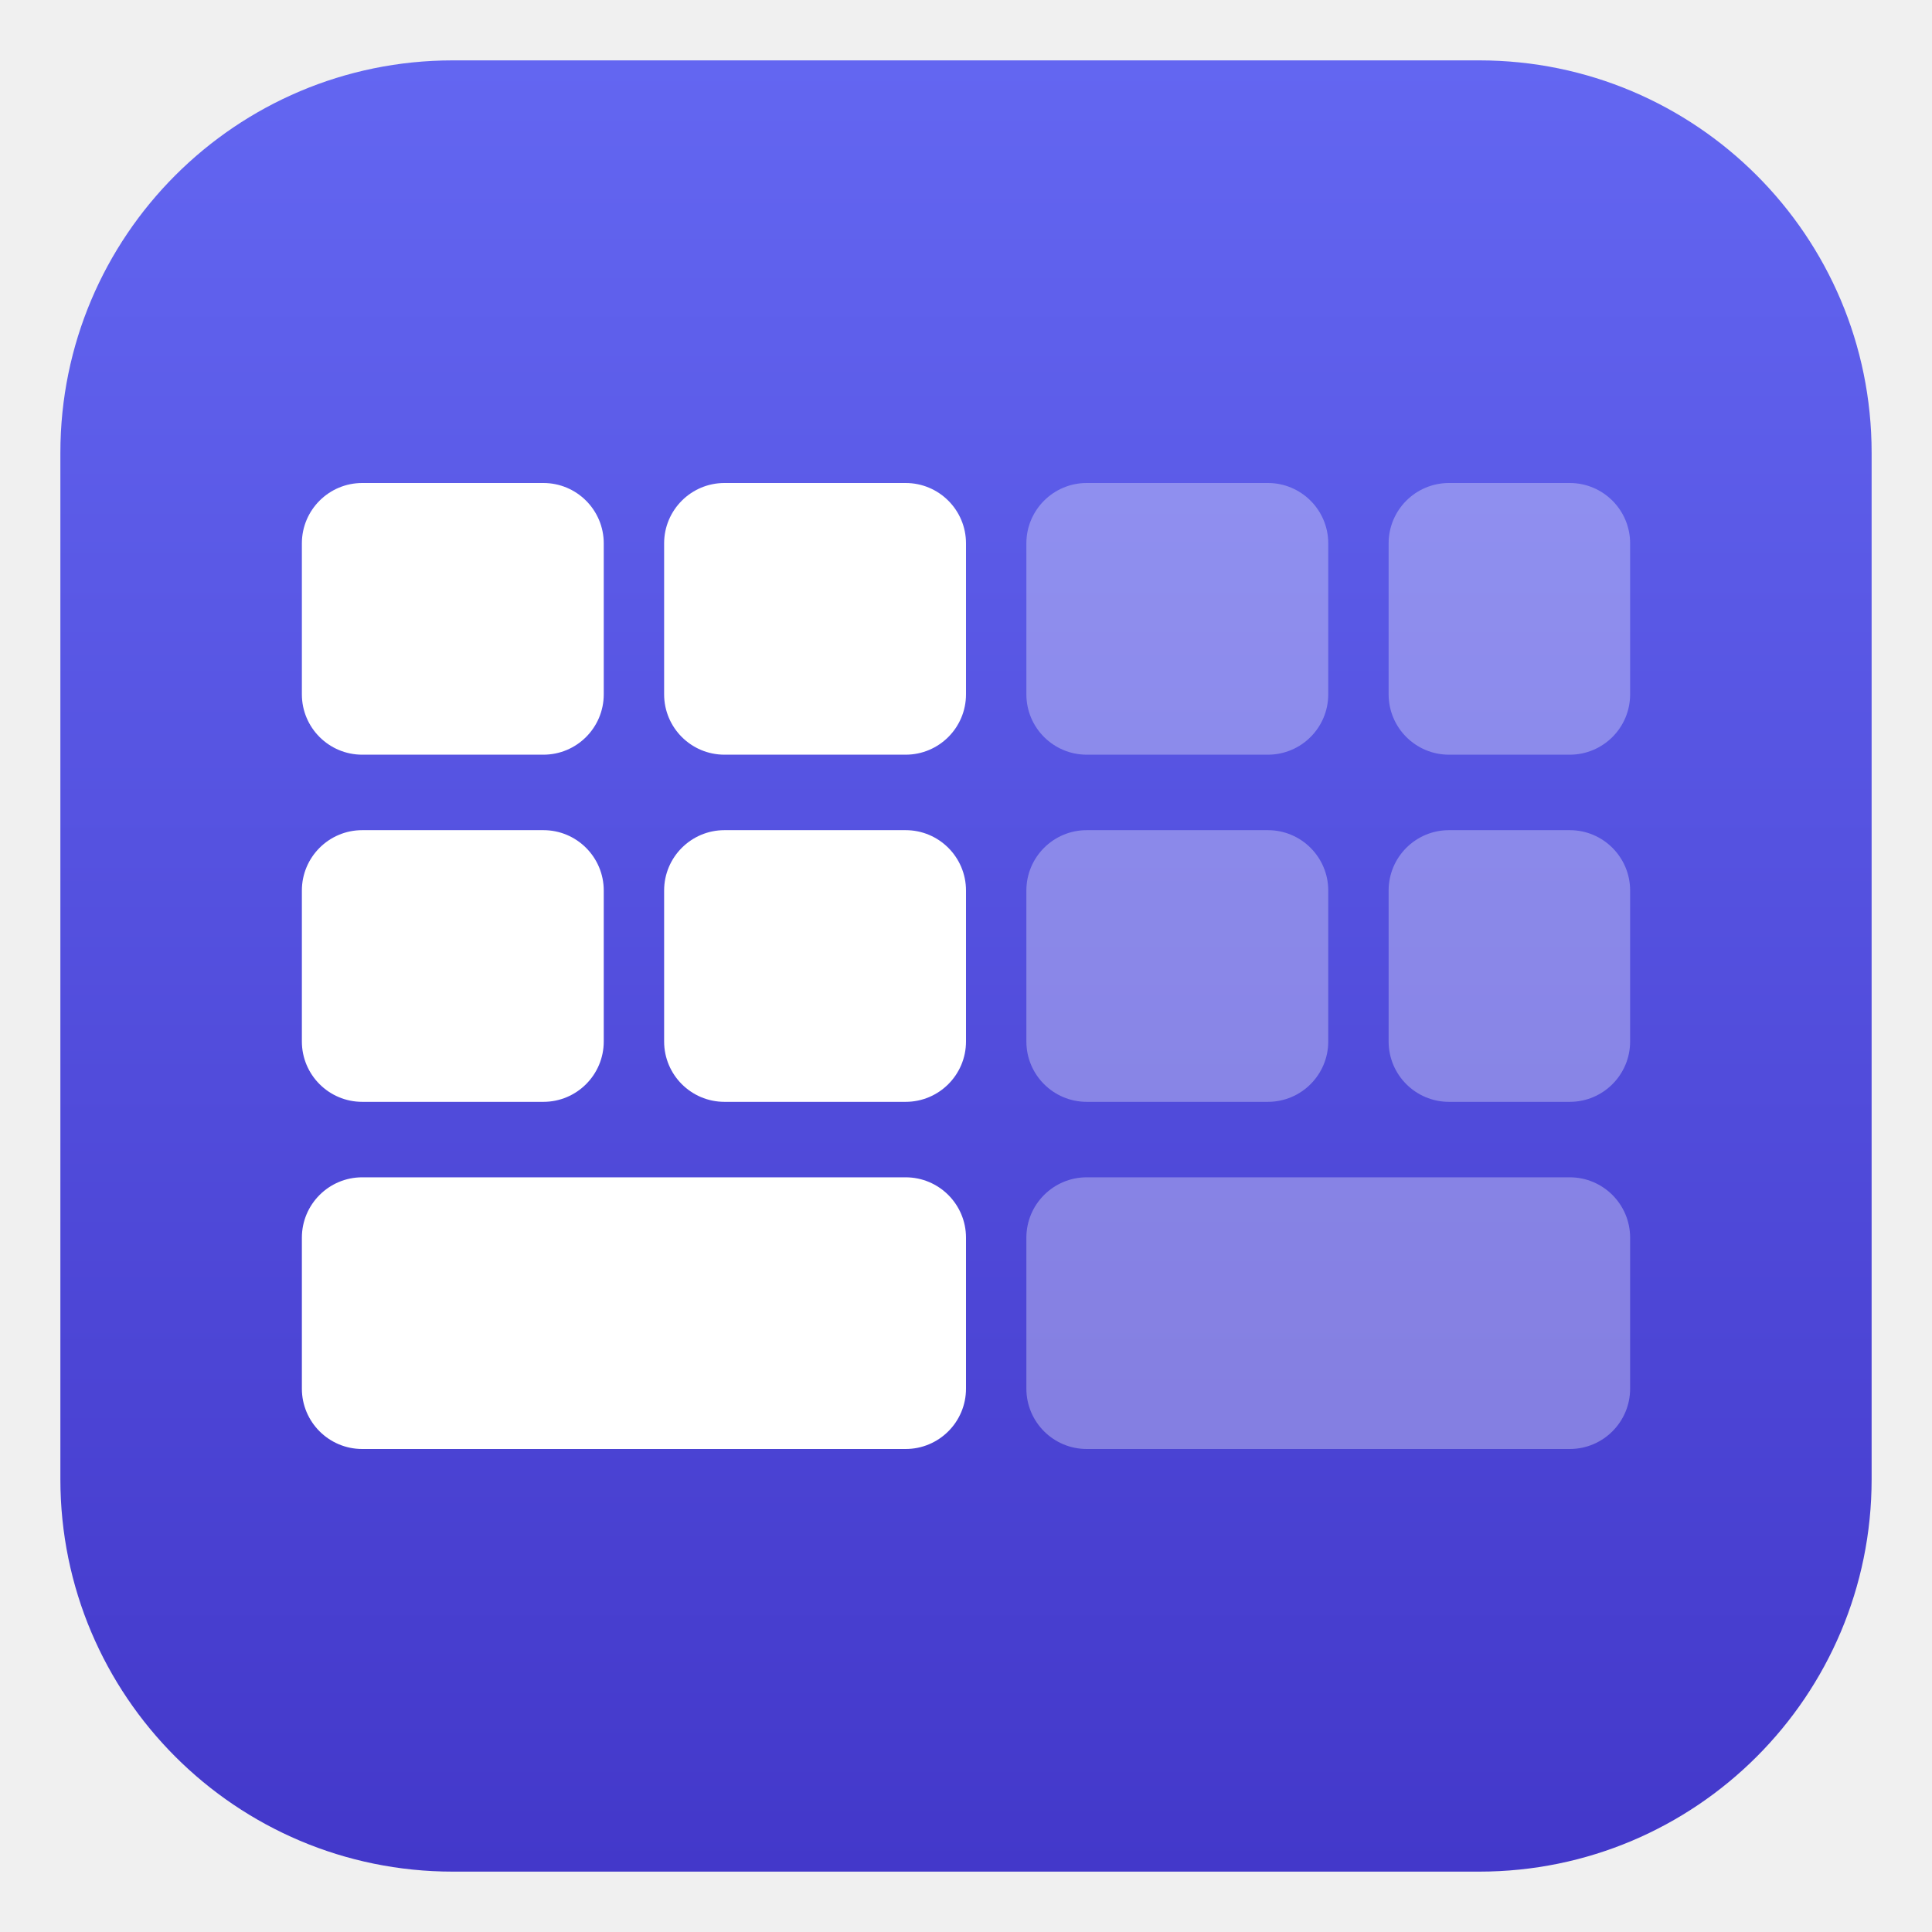
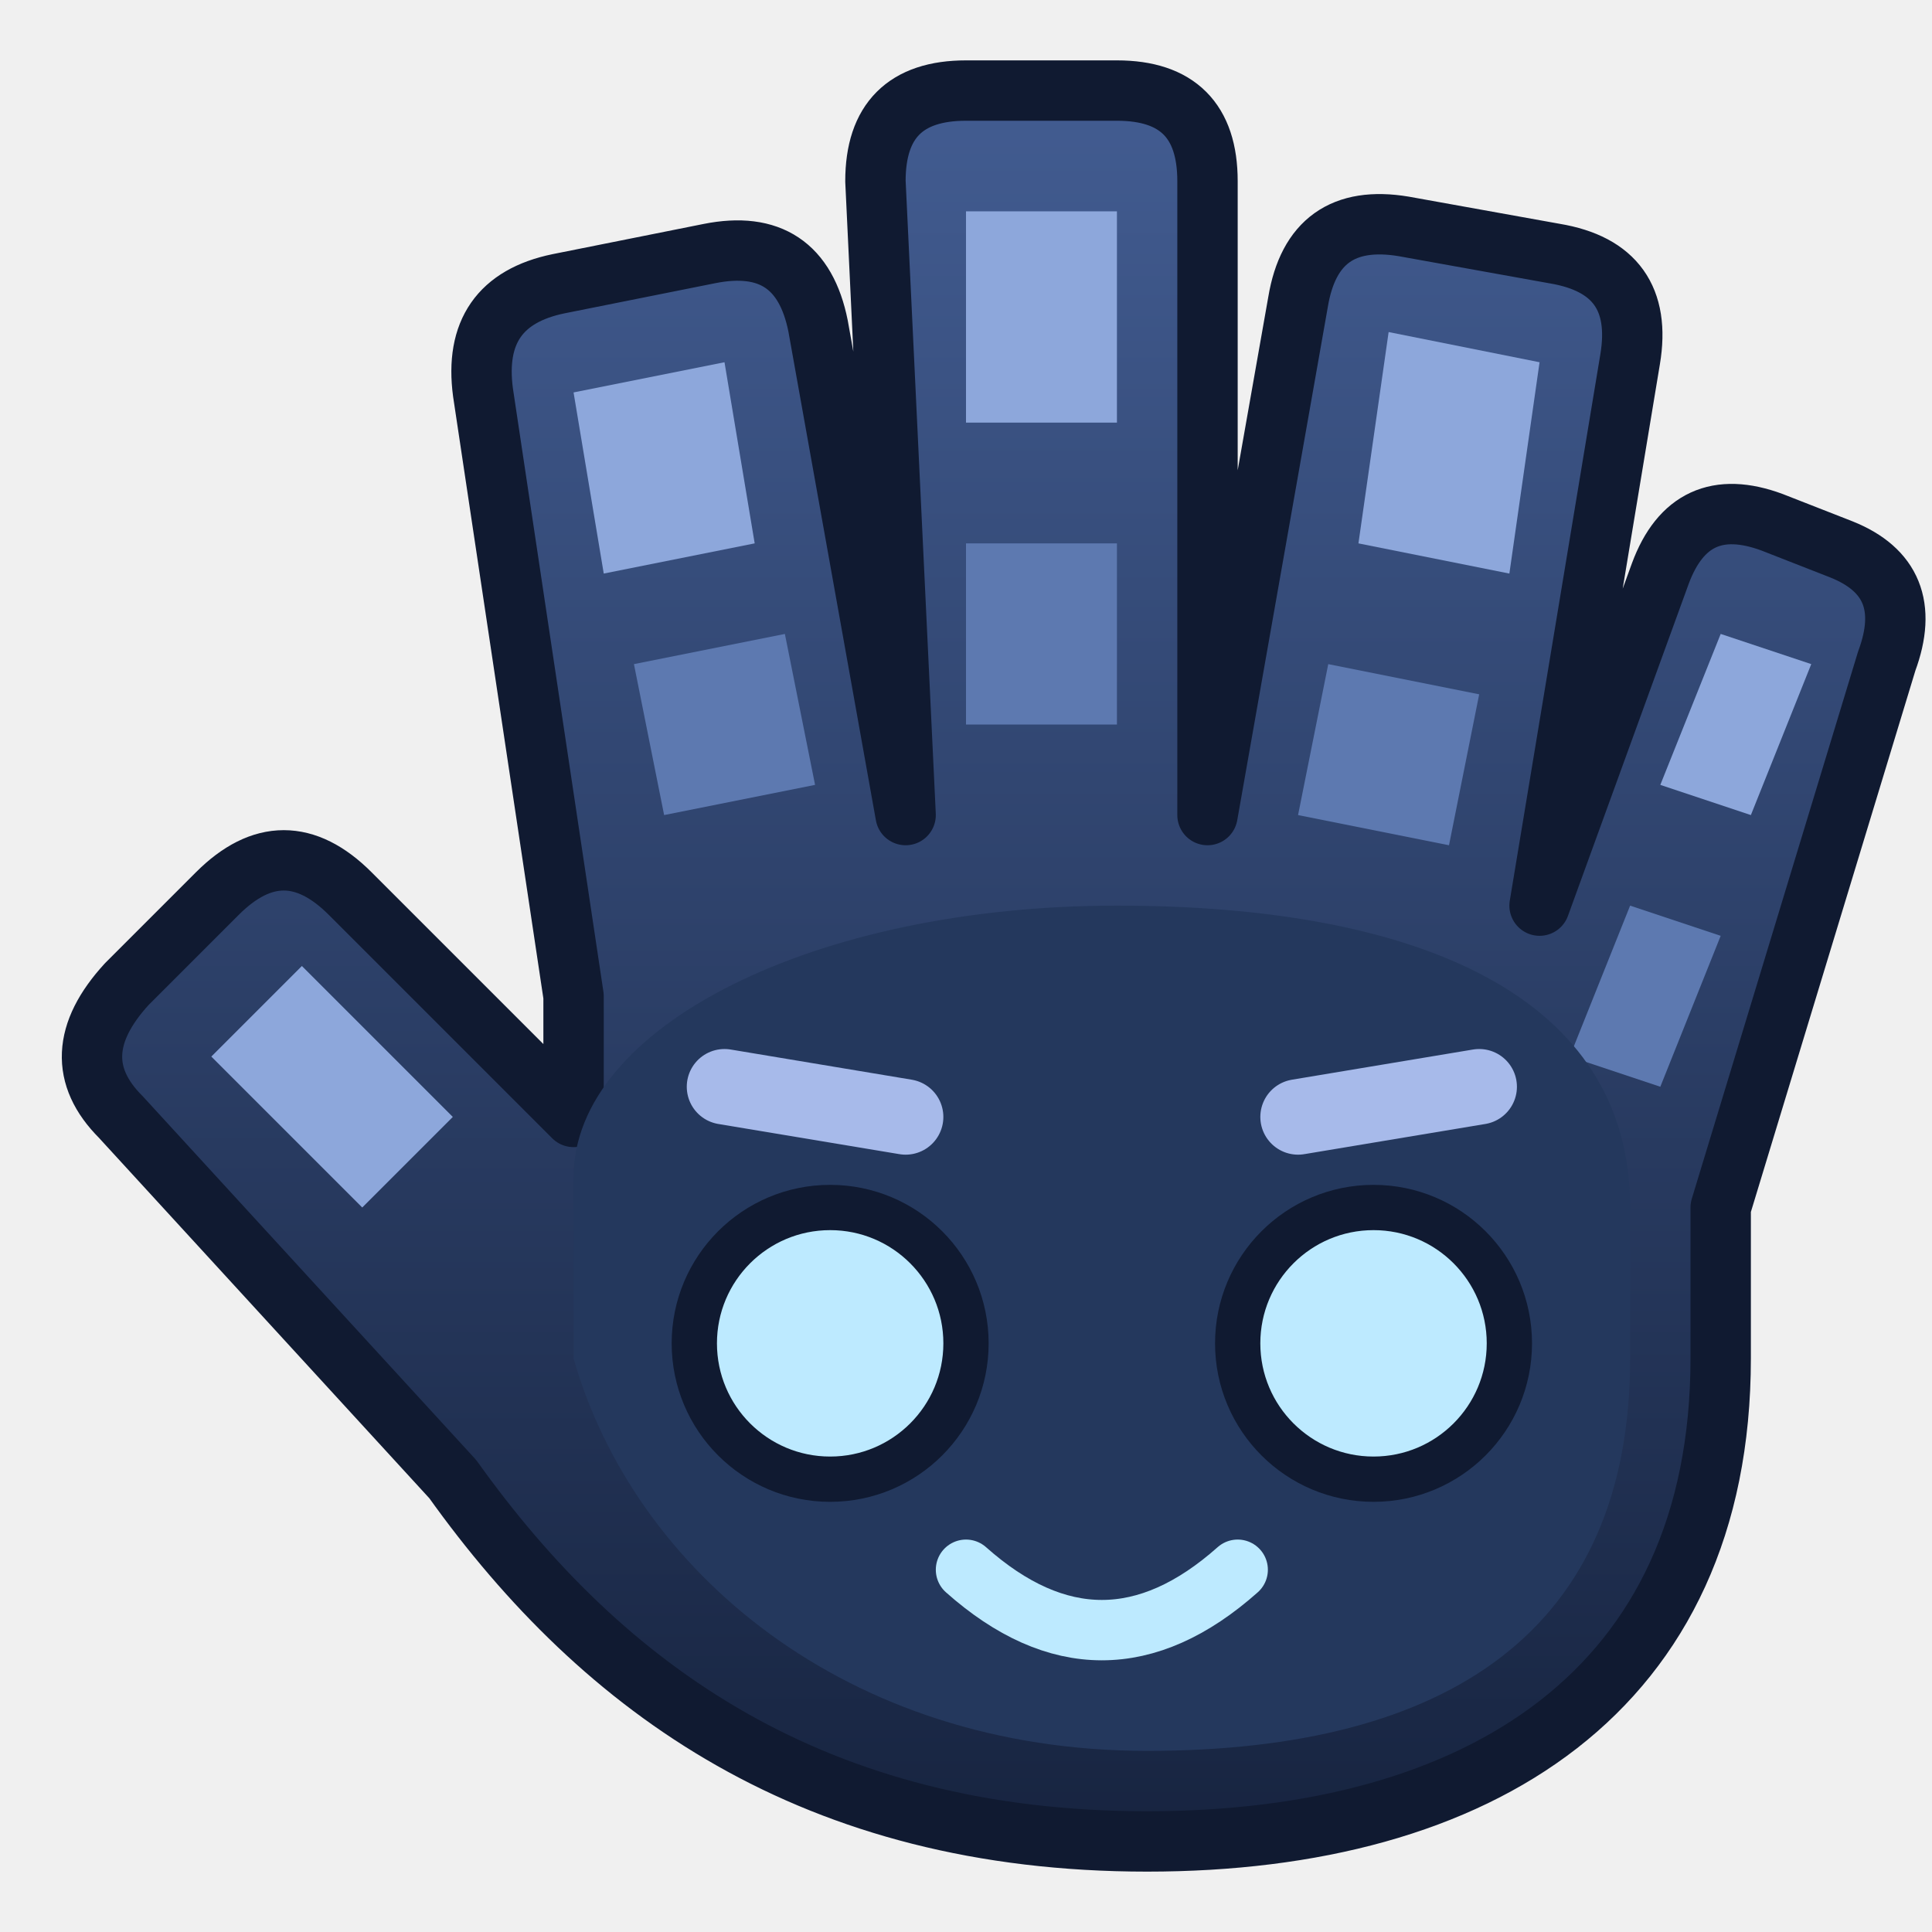
- <svg xmlns="http://www.w3.org/2000/svg" width="256" height="256" viewBox="0 0 256 256">
+ <svg xmlns="http://www.w3.org/2000/svg" viewBox="0 0 64 64">
  <defs>
-     <linearGradient id="bg" x1="0" y1="0" x2="0" y2="1">
-       <stop offset="0" stop-color="#6366f1" />
-       <stop offset="1" stop-color="#4338ca" />
+     <linearGradient id="body" x2="0%" y2="100%" gradientUnits="objectBoundingBox">
+       <stop stop-color="#425c91" />
+       <stop offset="1" stop-color="#172440" />
    </linearGradient>
  </defs>
-   <rect x="8" y="8" width="240" height="240" rx="52" fill="url(#bg)" />
-   <g fill="#ffffff">
-     <rect x="40" y="64" width="40" height="36" rx="8" />
-     <rect x="88" y="64" width="40" height="36" rx="8" />
-     <rect x="40" y="110" width="40" height="36" rx="8" />
-     <rect x="88" y="110" width="40" height="36" rx="8" />
-     <rect x="40" y="156" width="88" height="36" rx="8" />
+   <path fill="url(#body)" stroke="#101a31" stroke-width="2" stroke-linejoin="round" d="M19 33 16 13q-.4-3 2.5-3.6l5-1q3-.6 3.6 2.4L30 27 29 6q0-3 3-3h5q3 0 3 3v21l3-17q.5-3 3.5-2.5l5 .9q3 .5 2.5 3.5L51 30l4-11q1-2.7 3.7-1.7l2.3.9q2.5 1 1.5 3.7L57 40v5c0 11-8 16-19 16S20 56 15 49L4 37q-2-2 .2-4.4l3-3q2.2-2.2 4.4 0L19 37Z" />
+   <path fill="#8da7db" d="m19 13 5-1 1 6-5 1Zm13-6h5v7h-5Zm14 4 5 1-1 7-5-1Zm11 10 3 1-2 5-3-1ZM7 35l3-3 5 5-3 3Z" />
+   <path fill="#5d79b0" d="m21 22 5-1 1 5-5 1Zm11-4h5v6h-5Zm12 4 5 1-1 5-5-1Zm10 8 3 1-2 5-3-1Z" />
+   <path fill="#24385d" d="M19 39c0-5 8-9 18-9s17 3 17 10v5c0 9-6 13-16 13S21 52 19 45Z" />
+   <path fill="none" stroke="#a7baea" stroke-linecap="round" stroke-width="2.5" d="m24 36 6 1m13 0 6-1" />
+   <g fill="#bdeaff" stroke="#101a31" stroke-width="1.5">
+     <circle cx="27.5" cy="44.5" r="4.5" />
+     <circle cx="45.5" cy="44.5" r="4.5" />
  </g>
-   <g fill="#ffffff" fill-opacity="0.32">
-     <rect x="136" y="64" width="40" height="36" rx="8" />
-     <rect x="184" y="64" width="32" height="36" rx="8" />
-     <rect x="136" y="110" width="40" height="36" rx="8" />
-     <rect x="184" y="110" width="32" height="36" rx="8" />
-     <rect x="136" y="156" width="80" height="36" rx="8" />
-   </g>
+   <path fill="none" stroke="#bdeaff" stroke-linecap="round" stroke-width="2" d="M32 52q4.5 4 9 0" />
</svg>
